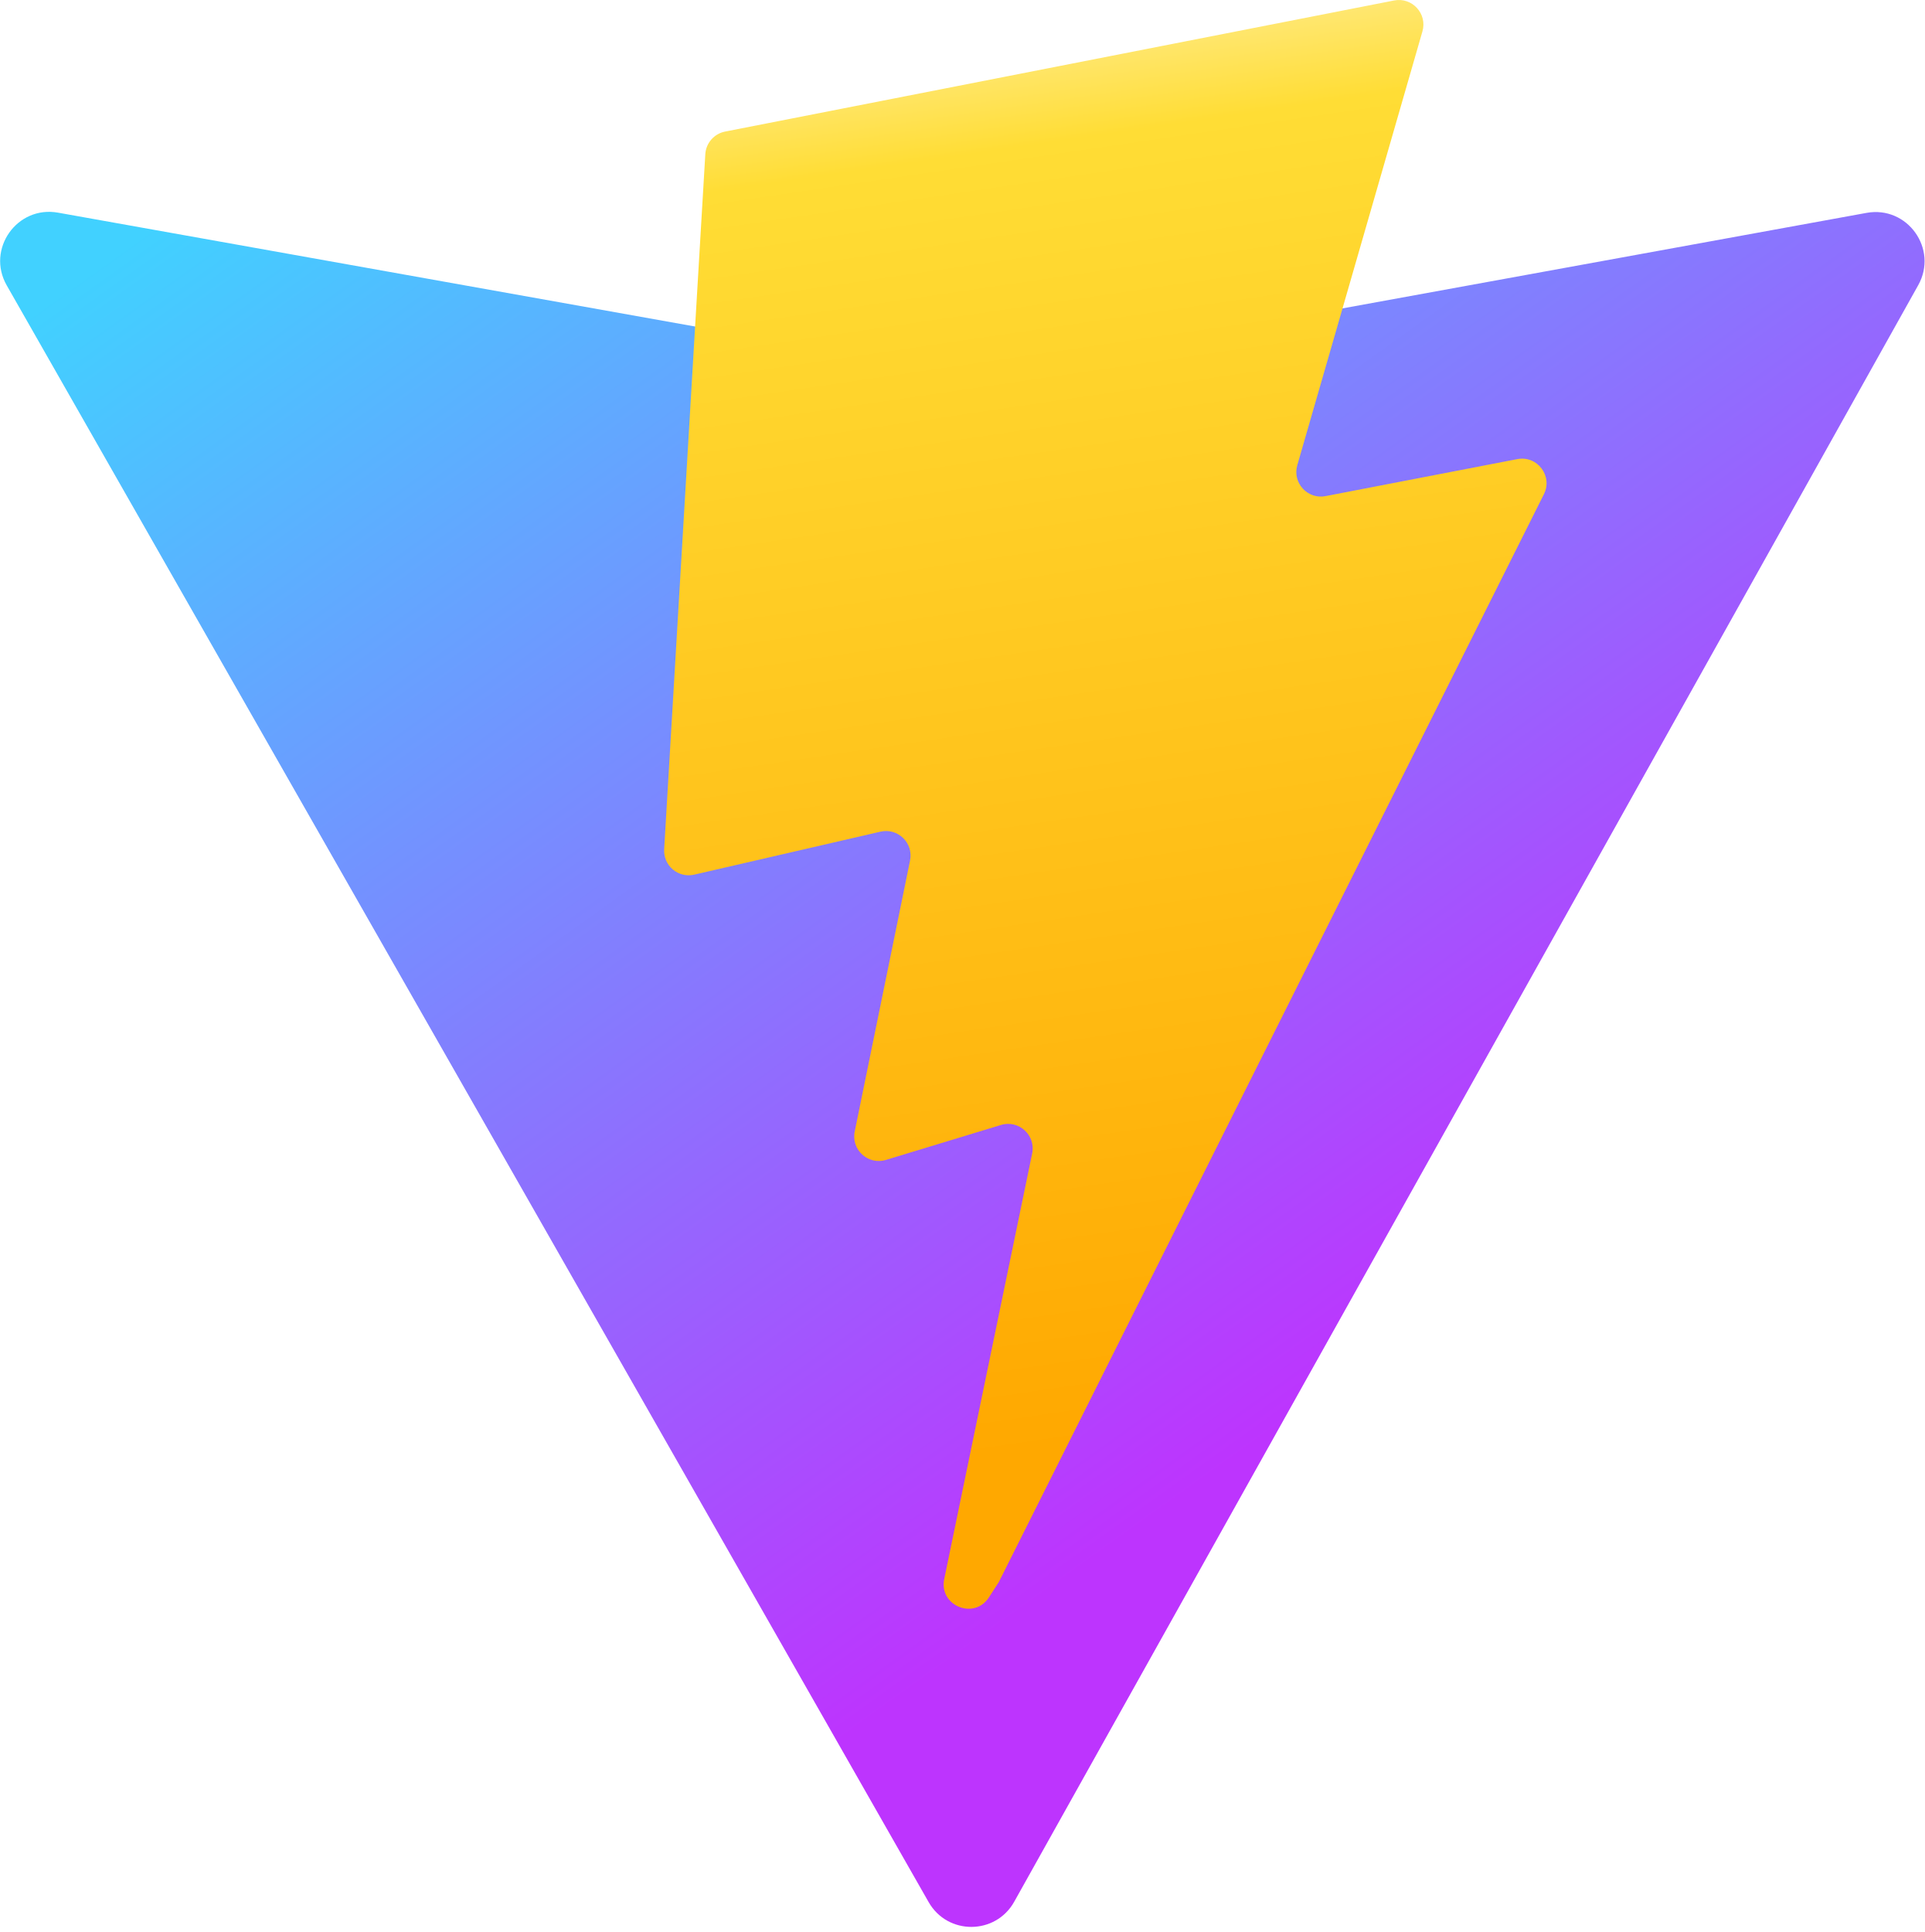
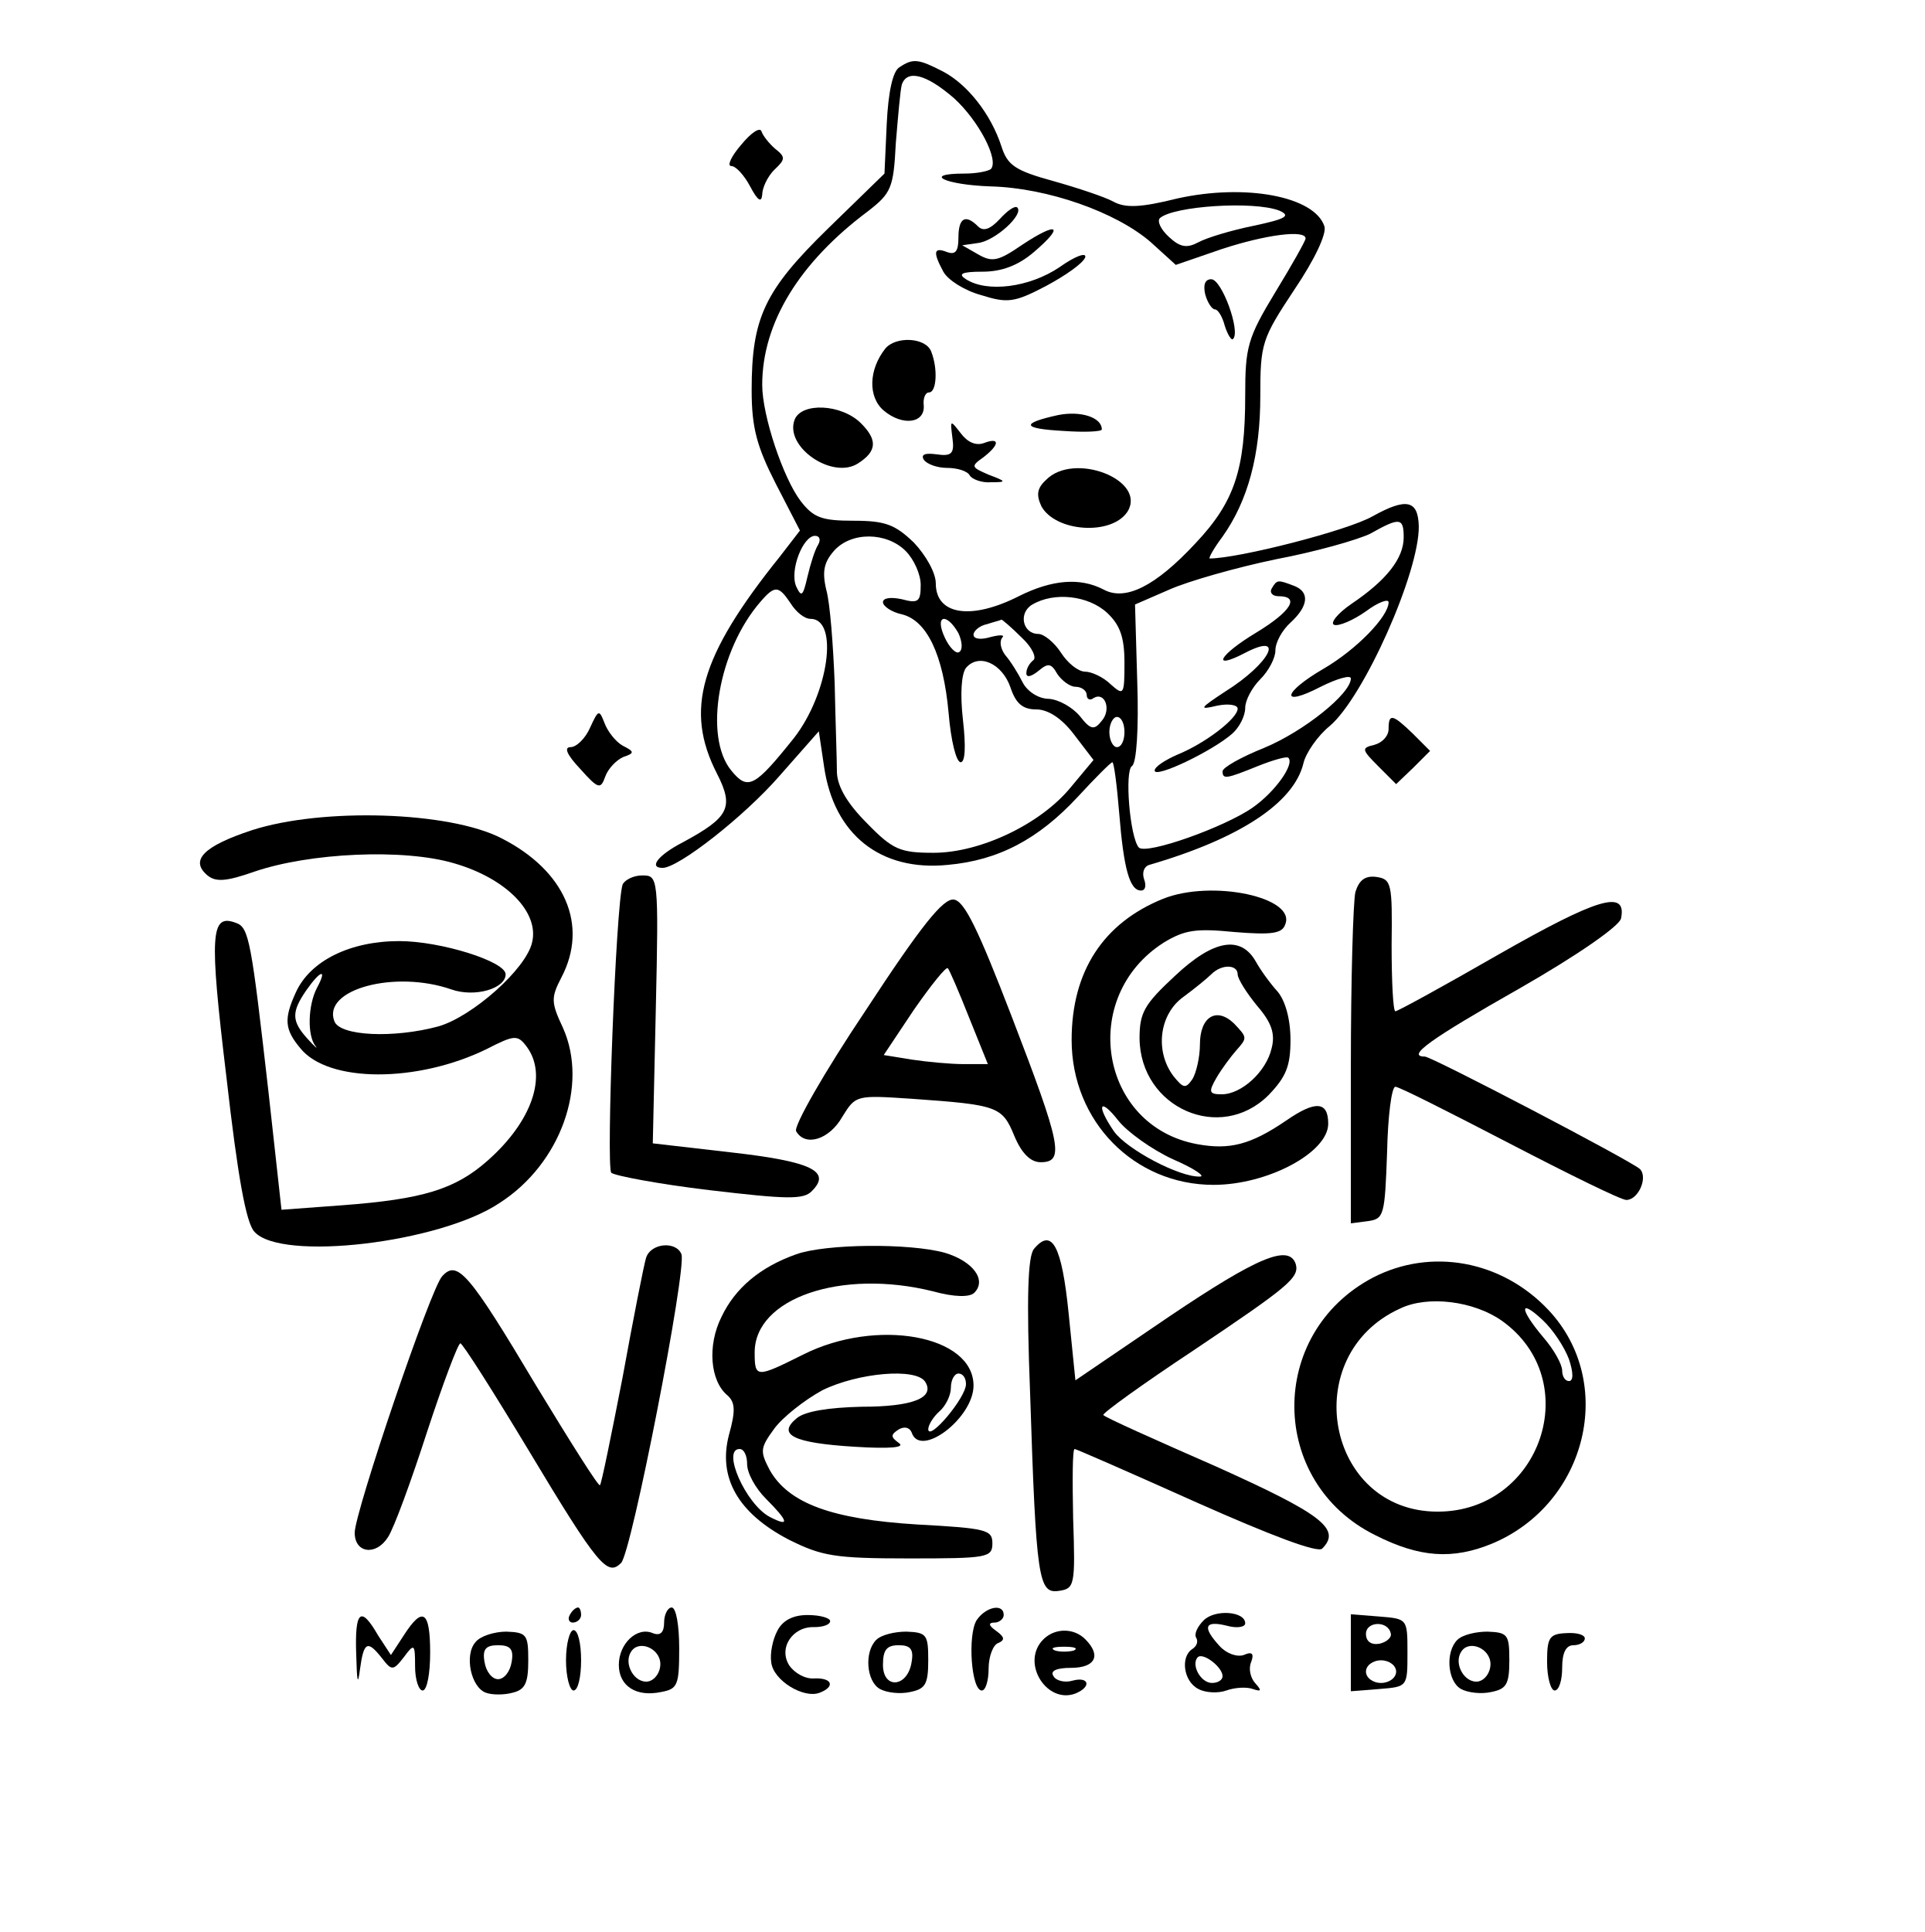
- <svg xmlns="http://www.w3.org/2000/svg" aria-hidden="true" role="img" class="iconify iconify--logos" width="31.88" height="32" preserveAspectRatio="xMidYMid meet" viewBox="0 0 256 257">
-   <defs>
-     <linearGradient id="IconifyId1813088fe1fbc01fb466" x1="-.828%" x2="57.636%" y1="7.652%" y2="78.411%">
-       <stop offset="0%" stop-color="#41D1FF" />
-       <stop offset="100%" stop-color="#BD34FE" />
-     </linearGradient>
-     <linearGradient id="IconifyId1813088fe1fbc01fb467" x1="43.376%" x2="50.316%" y1="2.242%" y2="89.03%">
-       <stop offset="0%" stop-color="#FFEA83" />
-       <stop offset="8.333%" stop-color="#FFDD35" />
-       <stop offset="100%" stop-color="#FFA800" />
-     </linearGradient>
-   </defs>
-   <path fill="url(#IconifyId1813088fe1fbc01fb466)" d="M255.153 37.938L134.897 252.976c-2.483 4.44-8.862 4.466-11.382.048L.875 37.958c-2.746-4.814 1.371-10.646 6.827-9.67l120.385 21.517a6.537 6.537 0 0 0 2.322-.004l117.867-21.483c5.438-.991 9.574 4.796 6.877 9.62Z" />
-   <path fill="url(#IconifyId1813088fe1fbc01fb467)" d="M185.432.063L96.44 17.501a3.268 3.268 0 0 0-2.634 3.014l-5.474 92.456a3.268 3.268 0 0 0 3.997 3.378l24.777-5.718c2.318-.535 4.413 1.507 3.936 3.838l-7.361 36.047c-.495 2.426 1.782 4.5 4.151 3.78l15.304-4.649c2.372-.72 4.652 1.36 4.15 3.788l-11.698 56.621c-.732 3.542 3.979 5.473 5.943 2.437l1.313-2.028l72.516-144.72c1.215-2.423-.88-5.186-3.54-4.672l-25.505 4.922c-2.396.462-4.435-1.77-3.759-4.114l16.646-57.705c.677-2.35-1.37-4.583-3.769-4.113Z" />
+ <svg xmlns="http://www.w3.org/2000/svg" version="1.0" width="255pt" height="256pt" viewBox="0 0 255 256" preserveAspectRatio="xMidYMid meet">
+   <g transform="translate(0,256) scale(0.1,-0.1)" fill="#000000" stroke="none">
+     <path d="M1192 2471 c-9 -5 -15 -33 -17 -75 l-3 -66 -75 -73 c-84 -82 -101 -118 -101 -214 0 -50 7 -75 32 -124 l32 -62 -27 -35 c-106 -132 -126 -203 -83 -287 23 -45 16 -58 -45 -91 -33 -17 -46 -34 -27 -34 21 0 108 68 155 122 l52 59 7 -47 c13 -90 75 -139 164 -130 67 6 120 34 172 90 23 25 44 46 46 46 2 0 6 -30 9 -67 6 -75 14 -103 29 -103 6 0 7 7 4 15 -3 9 0 17 7 19 120 35 191 82 204 134 3 14 19 37 35 50 45 38 119 204 118 265 -1 34 -16 38 -61 13 -33 -19 -178 -56 -216 -56 -2 0 5 13 17 29 34 48 50 109 50 186 0 70 2 76 45 141 27 40 43 74 40 84 -13 40 -105 57 -195 37 -48 -12 -69 -13 -85 -4 -11 6 -47 18 -79 27 -51 14 -61 21 -69 46 -14 43 -45 82 -77 99 -33 17 -40 18 -58 6z m72 -41 c33 -30 60 -82 49 -94 -4 -3 -19 -6 -35 -6 -57 0 -26 -15 35 -17 75 -2 166 -34 212 -74 l33 -30 61 21 c58 19 111 26 111 14 0 -3 -18 -35 -40 -71 -37 -61 -40 -73 -40 -137 0 -98 -14 -141 -66 -196 -53 -57 -93 -77 -122 -61 -31 16 -68 13 -112 -9 -63 -32 -110 -25 -110 17 0 14 -13 37 -29 54 -25 24 -38 29 -80 29 -42 0 -53 4 -70 26 -23 30 -51 113 -51 154 0 82 49 162 140 230 31 24 34 31 37 90 3 36 6 71 8 78 7 20 32 14 69 -18z m431 -149 c16 -7 9 -11 -33 -20 -30 -6 -63 -16 -74 -22 -15 -8 -24 -7 -39 7 -11 10 -16 21 -12 25 18 16 124 23 158 10z m165 -433 c0 -28 -23 -57 -69 -88 -19 -13 -29 -26 -23 -28 6 -2 25 6 42 18 16 12 30 17 30 12 0 -19 -43 -63 -86 -88 -55 -32 -58 -52 -4 -24 22 11 40 16 40 11 0 -20 -62 -70 -115 -92 -30 -12 -55 -26 -55 -31 0 -11 5 -10 47 7 20 8 38 13 40 11 9 -8 -17 -45 -47 -66 -37 -26 -141 -63 -151 -53 -12 14 -19 102 -9 108 6 4 9 49 7 110 l-3 104 46 20 c25 11 88 29 141 40 53 10 109 26 125 34 39 22 44 21 44 -5z m-776 -10 c-4 -6 -10 -25 -14 -42 -6 -26 -8 -28 -15 -13 -9 21 9 67 25 67 6 0 8 -5 4 -12z m116 -8 c11 -11 20 -31 20 -45 0 -22 -3 -25 -25 -19 -14 3 -25 2 -25 -4 0 -5 11 -13 25 -16 33 -8 55 -53 62 -131 3 -36 10 -65 16 -65 6 0 7 21 3 56 -4 35 -2 61 4 69 17 20 48 6 59 -26 7 -21 16 -29 34 -29 16 0 34 -12 50 -33 l26 -34 -30 -36 c-40 -49 -120 -87 -182 -87 -44 0 -54 4 -88 39 -26 26 -39 48 -40 67 0 16 -2 70 -3 119 -2 50 -6 105 -11 123 -6 25 -3 37 10 52 23 26 70 25 95 0z m-152 -70 c7 -11 18 -20 26 -20 38 0 24 -99 -22 -158 -52 -65 -61 -70 -83 -43 -37 45 -17 160 39 224 19 22 24 21 40 -3z m419 -12 c17 -16 23 -32 23 -66 0 -43 -1 -44 -18 -29 -10 10 -26 17 -34 17 -9 0 -23 11 -32 25 -9 14 -23 25 -30 25 -21 0 -27 28 -8 39 29 17 74 12 99 -11z m-197 -27 c5 -11 6 -22 1 -25 -4 -3 -13 6 -19 19 -14 30 2 34 18 6z m84 -6 c14 -13 20 -27 15 -30 -5 -4 -9 -11 -9 -17 0 -6 6 -5 16 3 13 11 17 10 25 -4 6 -9 17 -17 24 -17 8 0 15 -5 15 -11 0 -5 4 -8 9 -4 15 9 24 -15 11 -30 -10 -13 -15 -12 -29 6 -10 12 -28 22 -41 23 -14 0 -29 10 -35 22 -6 12 -16 28 -23 36 -6 8 -8 18 -4 23 4 4 -3 4 -15 1 -13 -4 -23 -3 -23 3 0 5 8 12 18 14 9 3 18 5 19 6 1 0 13 -10 27 -24z m136 -125 c0 -11 -4 -20 -10 -20 -5 0 -10 9 -10 20 0 11 5 20 10 20 6 0 10 -9 10 -20z" />
+     <path d="M1325 2270 c-13 -14 -22 -17 -29 -10 -17 17 -26 11 -26 -15 0 -18 -4 -23 -15 -19 -18 7 -19 0 -5 -26 6 -11 28 -25 50 -31 35 -11 44 -10 86 12 26 14 49 30 52 38 2 7 -13 2 -34 -13 -40 -27 -96 -34 -124 -16 -11 7 -6 10 22 10 25 0 47 8 68 26 41 35 32 41 -15 10 -32 -22 -40 -24 -59 -13 l-21 12 21 3 c23 3 61 38 52 47 -3 3 -13 -4 -23 -15z" />
+     <path d="M1597 2170 c3 -11 9 -20 13 -20 4 0 10 -10 13 -22 4 -12 9 -20 11 -17 10 10 -15 79 -29 79 -8 0 -11 -7 -8 -20z" />
+     <path d="M1173 2098 c-22 -28 -23 -64 -2 -82 25 -21 55 -17 53 7 -1 9 2 17 7 17 10 0 12 31 3 54 -7 19 -47 21 -61 4z" />
+     <path d="M1053 2004 c-14 -36 50 -80 84 -58 25 16 26 31 4 53 -26 26 -79 28 -88 5z" />
+     <path d="M1402 2010 c-50 -11 -48 -18 7 -21 28 -2 51 -1 51 2 0 16 -28 25 -58 19z" />
+     <path d="M1262 1980 c3 -21 -1 -25 -21 -22 -15 2 -21 0 -17 -7 4 -6 18 -11 31 -11 13 0 27 -4 30 -10 3 -5 16 -10 28 -9 21 0 21 1 -3 10 -23 10 -24 11 -7 23 22 17 22 27 1 19 -11 -4 -22 1 -31 13 -14 18 -14 18 -11 -6z" />
+     <path d="M1386 1924 c-12 -11 -13 -20 -6 -35 19 -34 93 -39 114 -7 26 42 -71 80 -108 42z" />
+     <path d="M1685 1780 c-3 -5 1 -10 9 -10 29 0 17 -20 -29 -48 -50 -30 -61 -51 -15 -27 54 28 33 -14 -26 -51 -35 -23 -36 -25 -11 -19 15 3 27 1 27 -4 0 -13 -43 -46 -80 -61 -16 -7 -30 -16 -30 -21 0 -11 77 26 103 49 9 8 17 23 17 34 0 10 9 27 20 38 11 11 20 28 20 38 0 11 9 27 20 37 24 22 26 41 4 49 -21 8 -22 8 -29 -4z" />
+     <path d="M982 2368 c-13 -15 -19 -28 -13 -28 6 0 17 -12 25 -27 10 -19 15 -22 16 -11 0 9 7 24 16 33 15 14 15 17 1 28 -8 7 -16 17 -18 23 -2 6 -14 -2 -27 -18z" />
+     <path d="M782 1596 c-6 -14 -18 -26 -26 -26 -9 0 -5 -10 13 -29 24 -27 27 -27 33 -10 4 11 15 22 24 26 15 5 15 7 -1 15 -9 5 -20 19 -24 30 -7 18 -8 18 -19 -6z" />
+     <path d="M1840 1594 c0 -9 -8 -18 -19 -21 -17 -4 -17 -6 5 -28 l24 -24 23 22 22 22 -23 23 c-27 26 -32 27 -32 6z" />
+     <path d="M334 1460 c-64 -21 -83 -40 -59 -60 11 -9 25 -8 62 5 73 25 198 31 265 11 69 -20 113 -65 103 -105 -8 -35 -79 -98 -124 -111 -59 -16 -131 -13 -138 7 -16 42 80 68 155 42 31 -11 72 1 72 20 0 17 -86 44 -141 44 -65 0 -118 -26 -137 -68 -16 -35 -15 -49 6 -74 37 -46 155 -46 247 -1 37 19 41 19 53 3 28 -38 7 -99 -52 -151 -43 -38 -86 -51 -192 -59 l-81 -6 -17 154 c-23 202 -26 220 -43 226 -34 13 -36 -13 -13 -204 15 -132 26 -193 37 -205 35 -40 246 -15 325 38 81 52 118 156 84 232 -16 34 -16 40 -2 67 36 69 5 141 -79 184 -69 36 -238 41 -331 11z m86 -209 c-12 -23 -13 -63 -2 -77 4 -5 -1 -1 -10 9 -22 24 -22 36 -2 65 19 27 28 29 14 3z" />
+     <path d="M825 1388 c-9 -28 -22 -374 -15 -382 5 -4 63 -15 130 -23 102 -12 125 -13 136 -1 26 26 -1 39 -107 51 l-104 12 4 178 c4 176 3 177 -18 177 -12 0 -23 -6 -26 -12z" />
+     <path d="M1796 1378 c-3 -13 -6 -117 -6 -231 l0 -208 23 3 c21 3 22 8 25 91 1 48 6 87 11 87 5 0 72 -34 151 -75 79 -41 148 -75 155 -75 16 0 29 30 18 41 -12 11 -276 149 -285 149 -25 0 7 23 125 90 77 44 133 83 135 93 8 39 -31 27 -161 -47 -73 -42 -135 -76 -138 -76 -3 0 -5 39 -5 88 1 81 0 87 -20 90 -15 2 -23 -4 -28 -20z" />
+     <path d="M1541 1369 c-79 -32 -121 -96 -121 -187 0 -108 83 -192 188 -192 72 0 152 43 152 81 0 30 -17 31 -56 4 -47 -32 -75 -39 -118 -31 -129 24 -157 195 -44 267 28 17 43 19 94 14 49 -4 63 -2 67 10 15 36 -97 60 -162 34z m13 -345 c28 -12 44 -23 36 -23 -27 -1 -97 36 -114 60 -24 35 -19 46 6 14 12 -15 44 -38 72 -51z" />
+     <path d="M1147 1221 c-55 -82 -96 -154 -92 -160 12 -21 44 -11 61 19 18 29 18 29 93 24 113 -8 119 -10 135 -49 10 -24 22 -35 35 -35 32 0 27 23 -38 192 -45 117 -63 154 -77 156 -14 2 -43 -34 -117 -147z m137 -9 l25 -62 -32 0 c-18 0 -49 3 -69 6 l-37 6 40 60 c23 33 43 58 45 55 2 -2 15 -32 28 -65z" />
+     <path d="M1557 1267 c-41 -38 -47 -49 -47 -83 1 -92 107 -139 171 -75 23 24 29 38 29 73 0 28 -7 52 -17 64 -10 11 -23 29 -29 40 -20 35 -56 29 -107 -19z m83 2 c0 -6 12 -25 26 -42 19 -22 24 -37 19 -56 -7 -31 -40 -61 -66 -61 -17 0 -18 3 -7 22 7 12 19 28 26 36 15 17 15 17 -3 36 -23 22 -45 9 -45 -28 0 -17 -5 -38 -10 -46 -9 -13 -12 -12 -25 4 -25 33 -19 82 13 105 15 11 32 25 37 30 14 14 35 13 35 0z" />
+     <path d="M1370 905 c-8 -10 -10 -64 -5 -192 8 -246 11 -265 38 -261 21 3 22 7 19 96 -1 50 -1 92 2 92 2 0 75 -32 162 -71 99 -44 160 -67 166 -61 26 26 -1 46 -141 109 -80 35 -147 65 -149 68 -2 2 52 41 120 86 125 84 140 96 135 114 -9 27 -51 9 -167 -69 l-125 -85 -9 89 c-9 89 -22 114 -46 85z" />
+     <path d="M856 893 c-3 -10 -17 -81 -31 -158 -15 -77 -28 -141 -30 -143 -2 -2 -39 57 -84 131 -90 151 -105 168 -125 146 -15 -15 -116 -313 -116 -340 0 -27 28 -31 44 -6 8 12 31 75 52 140 21 64 41 117 44 117 3 0 43 -63 90 -141 93 -155 105 -168 123 -150 14 14 87 389 80 409 -7 18 -41 15 -47 -5z" />
+     <path d="M1055 898 c-48 -17 -81 -45 -99 -83 -19 -38 -15 -85 8 -104 10 -9 11 -20 2 -52 -15 -57 12 -104 79 -139 44 -22 61 -25 160 -25 103 0 110 1 110 20 0 18 -8 20 -100 25 -113 7 -170 28 -195 72 -13 25 -13 29 6 55 11 15 40 38 64 51 47 23 124 30 136 11 13 -21 -16 -33 -84 -33 -44 -1 -75 -6 -86 -15 -27 -22 -5 -33 76 -38 48 -3 68 -1 59 5 -11 8 -11 11 0 18 7 4 14 3 17 -4 11 -35 82 19 82 62 0 67 -129 90 -226 41 -62 -31 -64 -31 -64 3 0 72 115 111 236 81 29 -8 49 -8 55 -2 17 17 -2 42 -39 53 -47 13 -158 12 -197 -2z m225 -172 c0 -18 -49 -76 -50 -60 0 6 7 17 15 24 8 7 15 21 15 31 0 11 5 19 10 19 6 0 10 -6 10 -14z m-290 -106 c0 -12 11 -32 25 -46 30 -30 32 -38 5 -24 -32 17 -64 90 -40 90 6 0 10 -9 10 -20z" />
+     <path d="M1819 867 c-140 -74 -138 -271 3 -341 59 -30 103 -33 156 -11 125 53 164 213 74 309 -62 66 -156 83 -233 43z m171 -57 c111 -79 52 -253 -85 -253 -148 0 -186 207 -50 269 37 18 98 10 135 -16z m89 -51 c6 -18 6 -29 0 -29 -5 0 -9 6 -9 14 0 8 -11 28 -25 44 -32 38 -32 52 -1 23 14 -13 29 -36 35 -52z" />
+     <path d="M755 420 c-3 -5 -1 -10 4 -10 6 0 11 5 11 10 0 6 -2 10 -4 10 -3 0 -8 -4 -11 -10z" />
+     <path d="M880 410 c0 -13 -5 -18 -15 -14 -21 9 -45 -14 -45 -42 0 -28 23 -43 56 -36 22 4 24 9 24 58 0 30 -4 54 -10 54 -5 0 -10 -9 -10 -20z m-5 -55 c0 -11 -7 -21 -16 -23 -18 -3 -33 23 -23 39 10 17 39 5 39 -16z" />
+     <path d="M1294 413 c-12 -20 -7 -93 7 -93 5 0 9 13 9 29 0 16 6 32 13 34 9 4 8 8 -3 16 -10 7 -11 11 -2 11 6 0 12 5 12 10 0 16 -24 11 -36 -7z" />
+     <path d="M1595 413 c-8 -8 -13 -18 -10 -23 3 -5 1 -11 -5 -15 -16 -10 -12 -43 8 -53 9 -5 26 -6 37 -2 11 4 27 5 35 2 12 -4 12 -2 3 8 -6 7 -9 19 -5 28 4 11 1 14 -10 9 -9 -3 -23 2 -32 12 -23 25 -20 34 9 27 14 -4 25 -2 25 3 0 16 -40 19 -55 4z m25 -74 c0 -5 -6 -9 -14 -9 -15 0 -28 24 -19 34 7 7 33 -13 33 -25z" />
+     <path d="M472 368 c1 -36 2 -43 5 -20 5 37 10 39 29 15 13 -17 15 -17 29 1 14 19 15 18 15 -12 0 -18 5 -32 10 -32 6 0 10 23 10 50 0 56 -10 62 -35 23 l-17 -26 -17 26 c-23 40 -31 33 -29 -25z" />
+     <path d="M1030 399 c-6 -11 -10 -30 -8 -42 3 -24 43 -48 64 -40 21 8 17 20 -7 19 -12 -1 -26 7 -33 17 -15 23 4 52 33 51 11 0 21 3 21 8 0 4 -13 8 -30 8 -19 0 -33 -7 -40 -21z" />
+     <path d="M1790 370 l0 -51 38 3 c37 3 37 3 37 48 0 45 0 45 -37 48 l-38 3 0 -51z m53 25 c1 -5 -6 -11 -15 -13 -11 -2 -18 3 -18 13 0 17 30 18 33 0z m7 -50 c0 -8 -9 -15 -20 -15 -11 0 -20 7 -20 15 0 8 9 15 20 15 11 0 20 -7 20 -15z" />
+     <path d="M630 384 c-15 -17 -6 -60 14 -67 8 -3 24 -3 35 0 17 4 21 13 21 43 0 34 -2 37 -29 38 -16 0 -35 -6 -41 -14z m48 -26 c-2 -13 -10 -23 -18 -23 -8 0 -16 10 -18 23 -3 17 2 22 18 22 16 0 21 -5 18 -22z" />
+     <path d="M750 360 c0 -22 5 -40 10 -40 6 0 10 18 10 40 0 22 -4 40 -10 40 -5 0 -10 -18 -10 -40z" />
+     <path d="M1161 387 c-16 -16 -13 -55 5 -65 9 -5 27 -7 40 -4 20 4 24 10 24 42 0 34 -2 37 -29 38 -15 0 -33 -4 -40 -11z m47 -29 c-5 -34 -38 -37 -38 -4 0 20 5 26 21 26 15 0 20 -5 17 -22z" />
+     <path d="M1380 385 c-26 -31 8 -83 45 -69 22 9 18 23 -4 17 -10 -3 -22 0 -25 6 -5 7 4 11 23 11 32 0 41 16 19 38 -16 16 -43 15 -58 -3z m43 -12 c-7 -2 -19 -2 -25 0 -7 3 -2 5 12 5 14 0 19 -2 13 -5z" />
+     <path d="M1931 387 c-16 -16 -13 -55 5 -65 9 -5 27 -7 40 -4 20 4 24 10 24 42 0 34 -2 37 -29 38 -15 0 -33 -4 -40 -11z m44 -32 c0 -11 -7 -21 -16 -23 -18 -3 -33 23 -23 39 10 17 39 5 39 -16z" />
+     <path d="M2050 358 c0 -21 5 -38 10 -38 6 0 10 14 10 30 0 20 5 30 15 30 8 0 15 4 15 9 0 5 -11 8 -25 7 -22 -1 -25 -6 -25 -38z" />
+   </g>
</svg>
